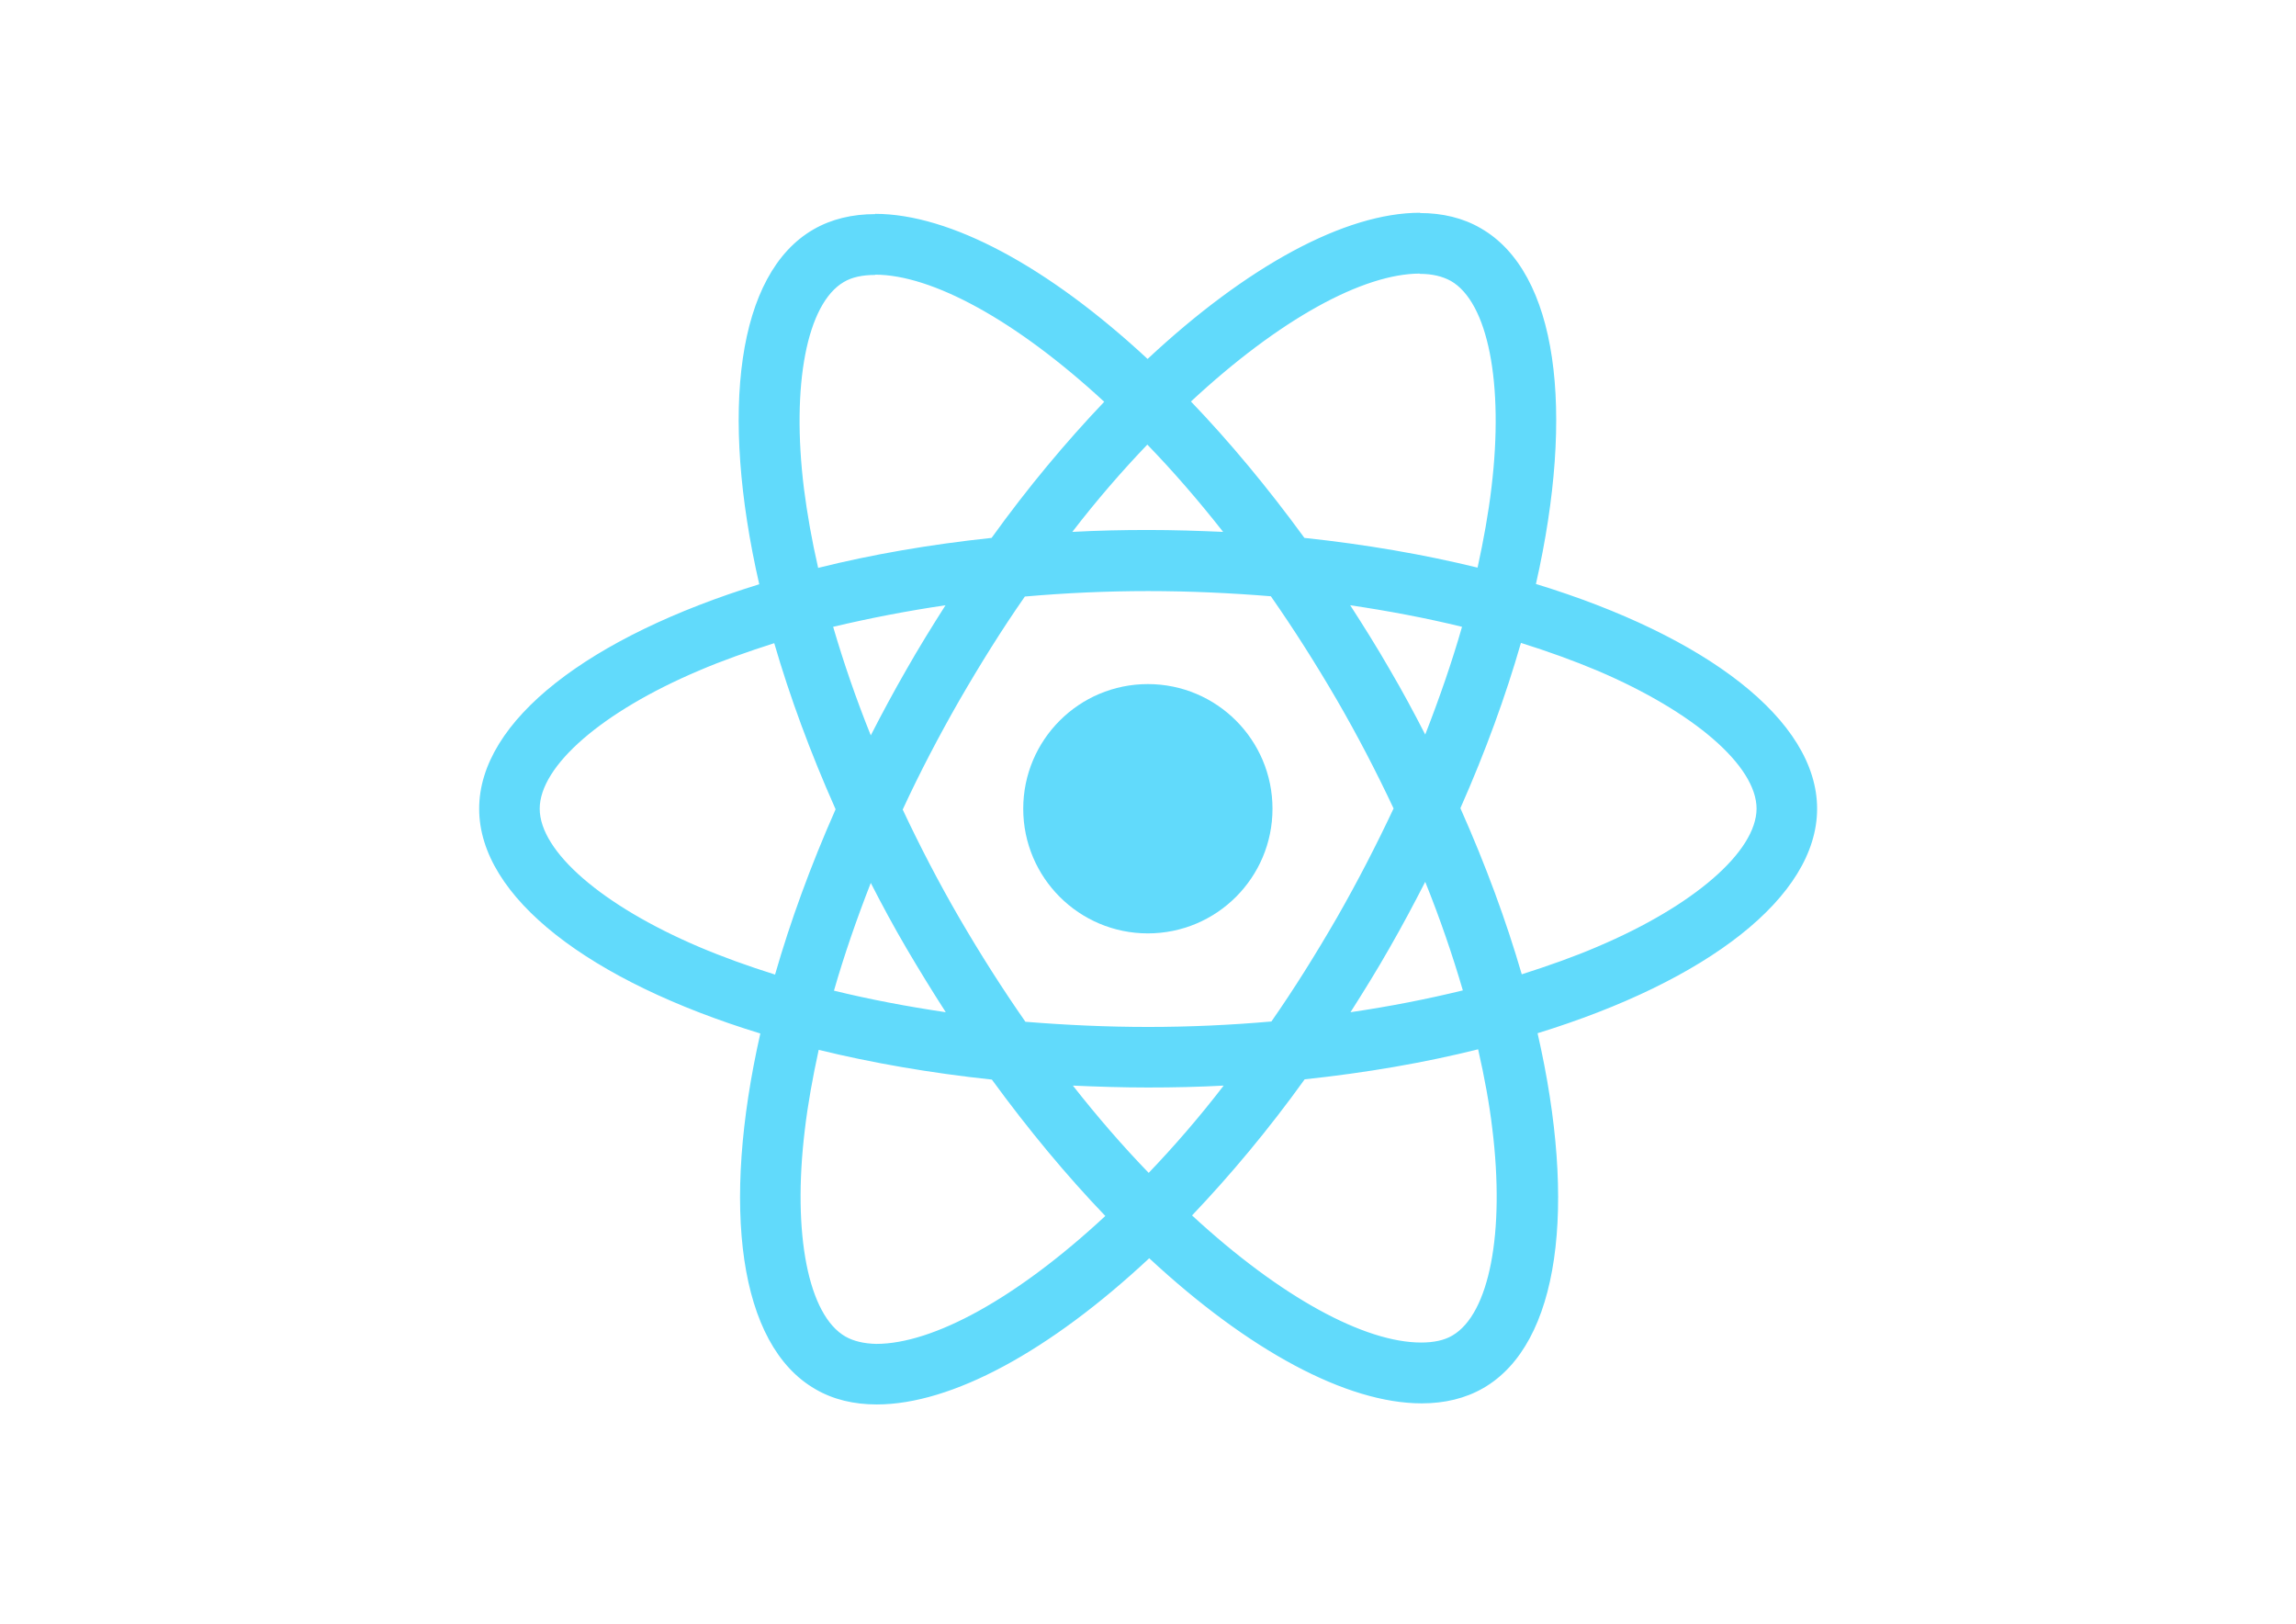
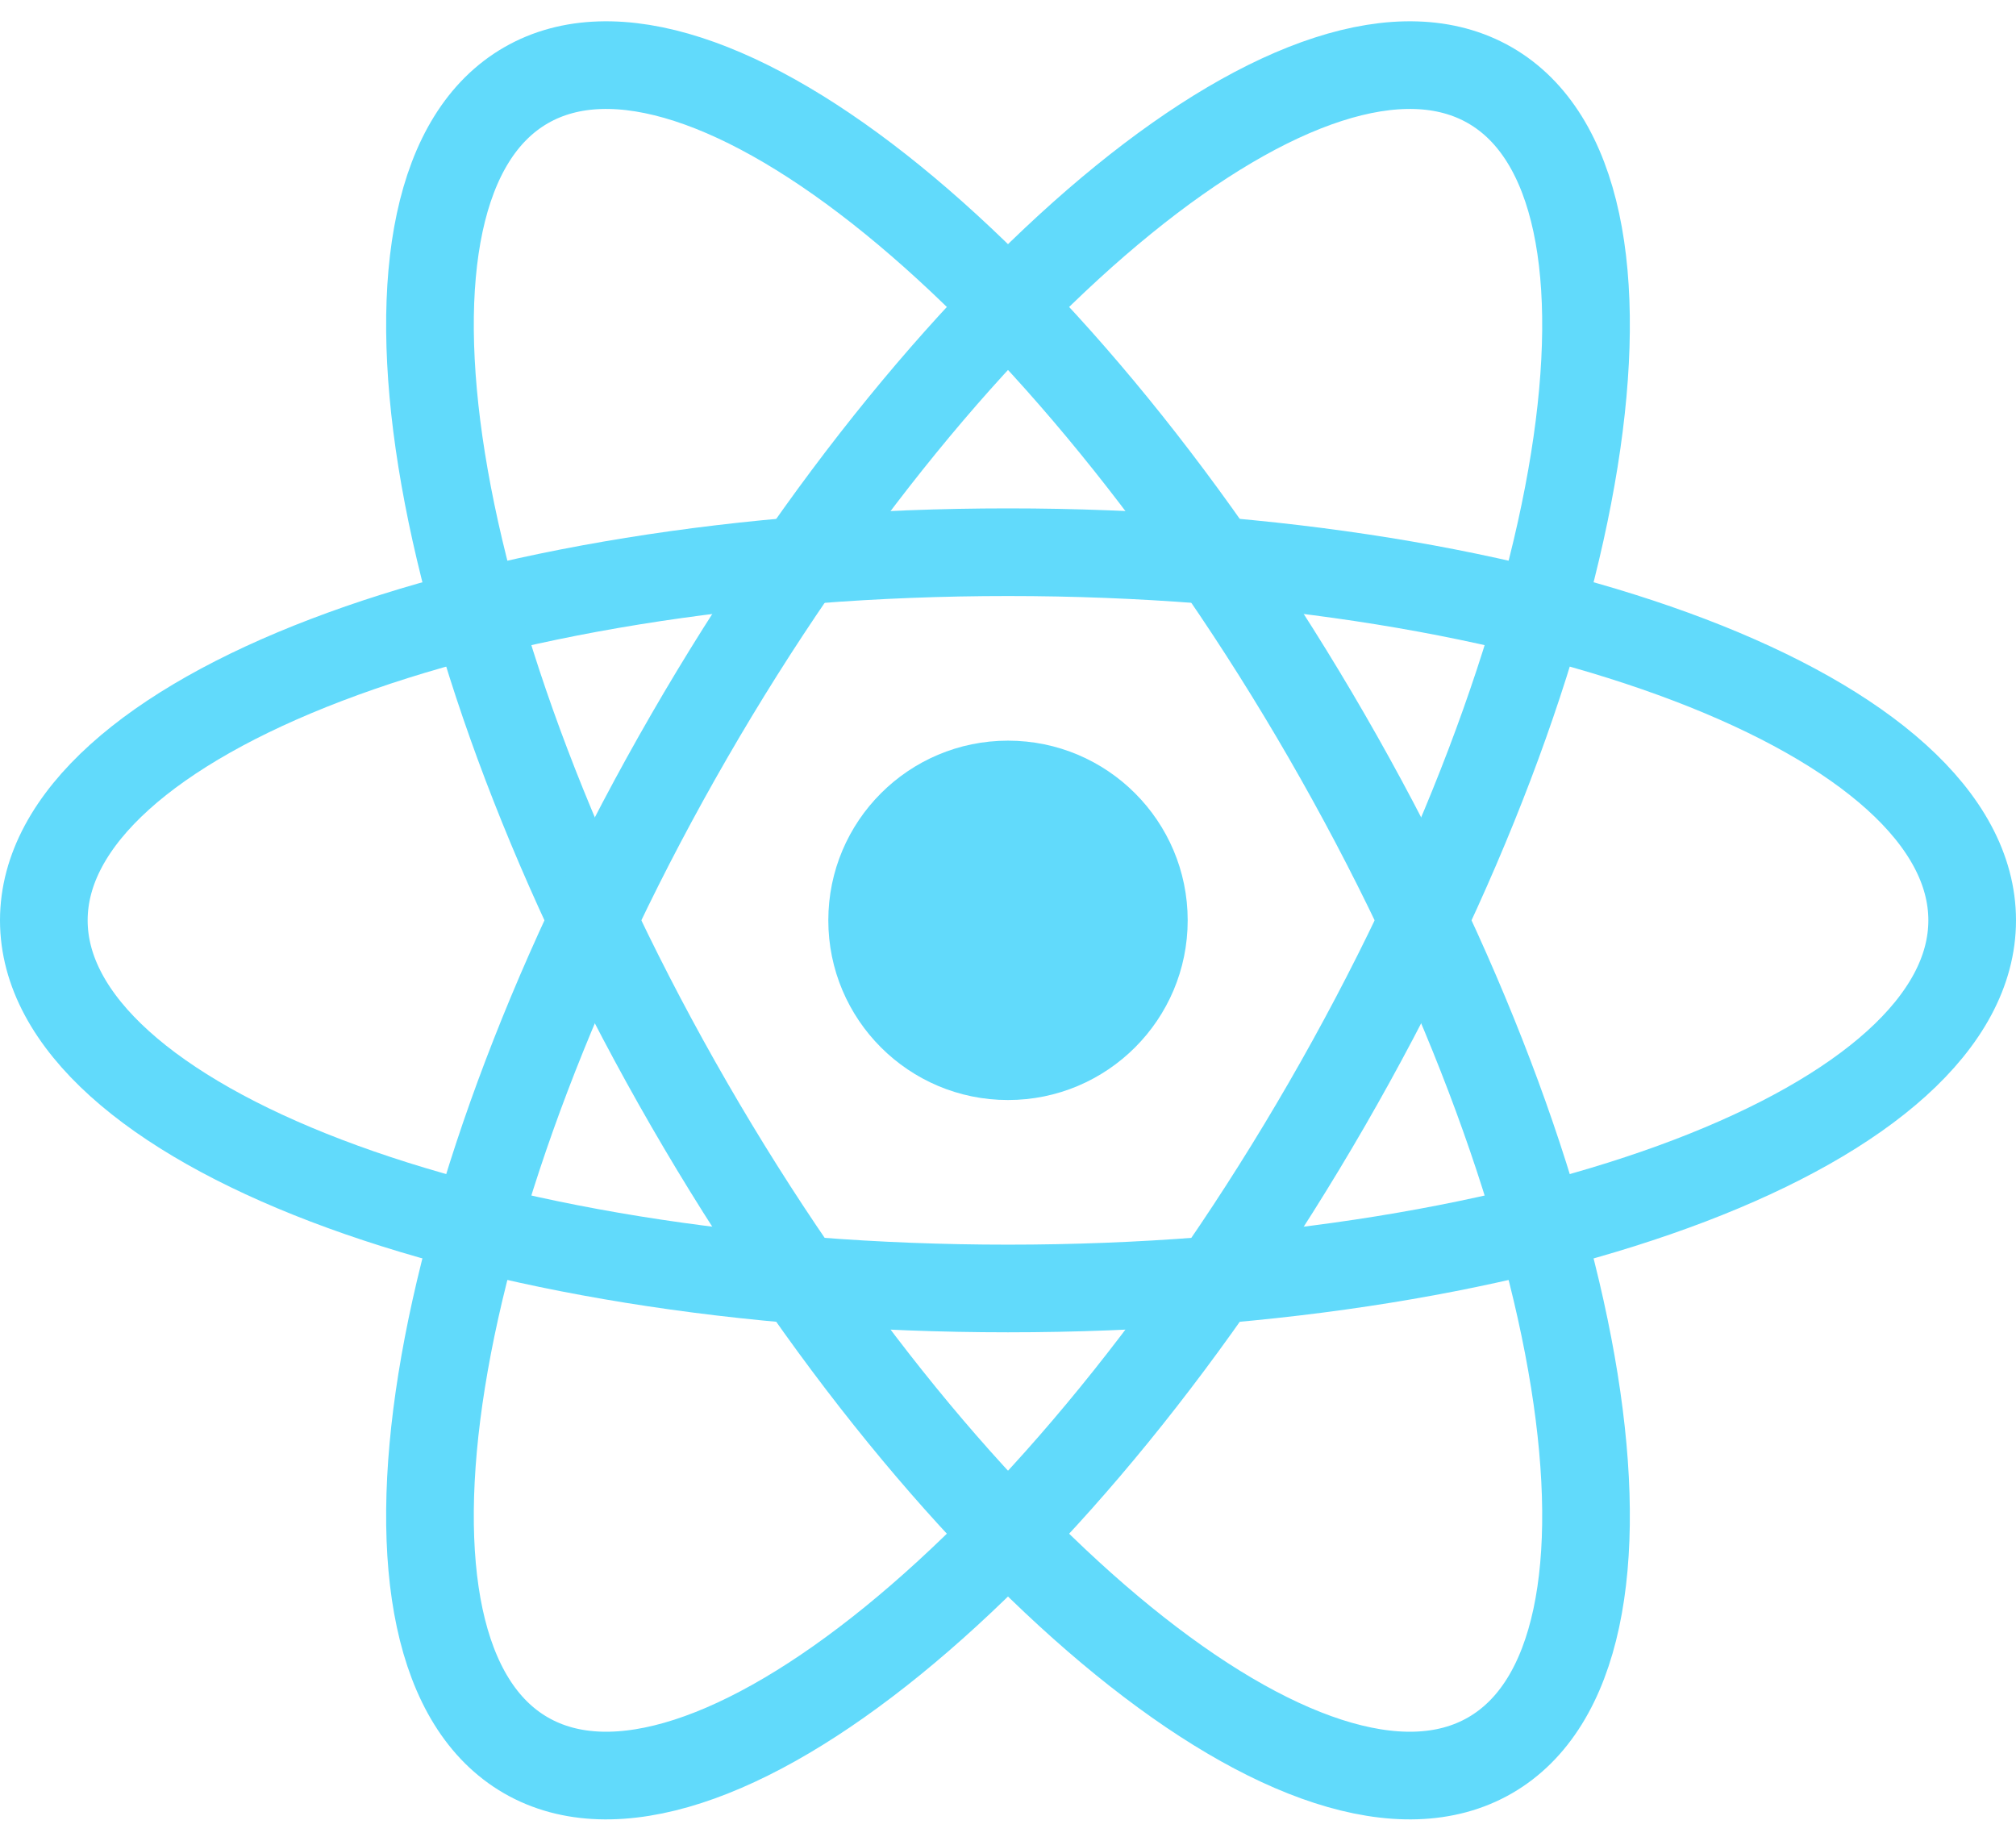
- <svg xmlns="http://www.w3.org/2000/svg" viewBox="0 0 841.9 595.3">
-   <g fill="#61DAFB">
-     <path d="M666.3 296.5c0-32.5-40.7-63.3-103.1-82.4 14.4-63.6 8-114.2-20.2-130.4-6.5-3.8-14.1-5.6-22.4-5.6v22.3c4.6 0 8.3.9 11.4 2.6 13.6 7.8 19.5 37.5 14.9 75.7-1.1 9.4-2.9 19.3-5.1 29.4-19.6-4.8-41-8.5-63.5-10.9-13.5-18.5-27.5-35.3-41.6-50 32.6-30.3 63.2-46.9 84-46.9V78c-27.5 0-63.5 19.6-99.9 53.6-36.4-33.8-72.4-53.2-99.9-53.2v22.3c20.7 0 51.4 16.5 84 46.6-14 14.7-28 31.4-41.3 49.9-22.6 2.4-44 6.1-63.6 11-2.3-10-4-19.7-5.2-29-4.7-38.2 1.1-67.9 14.6-75.8 3-1.8 6.9-2.6 11.5-2.6V78.5c-8.4 0-16 1.8-22.6 5.6-28.1 16.2-34.4 66.7-19.9 130.1-62.2 19.2-102.7 49.9-102.7 82.3 0 32.5 40.7 63.3 103.1 82.4-14.4 63.6-8 114.2 20.2 130.4 6.5 3.8 14.1 5.6 22.5 5.6 27.5 0 63.5-19.6 99.9-53.6 36.4 33.8 72.4 53.2 99.9 53.2 8.4 0 16-1.8 22.6-5.6 28.1-16.2 34.4-66.7 19.9-130.1 62-19.1 102.5-49.9 102.5-82.3zm-130.2-66.7c-3.7 12.9-8.3 26.2-13.5 39.5-4.1-8-8.4-16-13.1-24-4.6-8-9.5-15.8-14.4-23.4 14.2 2.1 27.9 4.7 41 7.9zm-45.8 106.5c-7.8 13.5-15.8 26.3-24.1 38.2-14.9 1.3-30 2-45.2 2-15.1 0-30.2-.7-45-1.9-8.3-11.9-16.4-24.6-24.2-38-7.6-13.1-14.5-26.4-20.8-39.8 6.2-13.4 13.2-26.8 20.7-39.9 7.8-13.5 15.8-26.3 24.1-38.2 14.9-1.3 30-2 45.2-2 15.1 0 30.2.7 45 1.9 8.3 11.9 16.4 24.6 24.2 38 7.6 13.1 14.5 26.4 20.8 39.8-6.3 13.4-13.2 26.8-20.7 39.9zm32.3-13c5.4 13.4 10 26.8 13.8 39.8-13.1 3.2-26.9 5.9-41.2 8 4.9-7.7 9.8-15.6 14.4-23.7 4.6-8 8.9-16.1 13-24.1zM421.2 430c-9.3-9.6-18.6-20.3-27.8-32 9 .4 18.2.7 27.5.7 9.4 0 18.7-.2 27.8-.7-9 11.7-18.3 22.4-27.5 32zm-74.4-58.9c-14.2-2.1-27.9-4.7-41-7.9 3.7-12.9 8.3-26.2 13.5-39.5 4.1 8 8.4 16 13.1 24 4.7 8 9.5 15.8 14.4 23.4zM420.7 163c9.3 9.6 18.6 20.3 27.8 32-9-.4-18.2-.7-27.5-.7-9.4 0-18.7.2-27.8.7 9-11.7 18.3-22.4 27.5-32zm-74 58.9c-4.9 7.7-9.8 15.6-14.4 23.7-4.6 8-8.9 16-13 24-5.4-13.4-10-26.8-13.8-39.8 13.1-3.1 26.9-5.8 41.2-7.9zm-90.5 125.2c-35.4-15.1-58.3-34.9-58.3-50.6 0-15.7 22.9-35.6 58.3-50.6 8.6-3.7 18-7 27.7-10.1 5.7 19.6 13.2 40 22.5 60.9-9.2 20.8-16.6 41.1-22.2 60.6-9.9-3.1-19.3-6.5-28-10.2zM310 490c-13.6-7.8-19.5-37.5-14.9-75.7 1.1-9.4 2.9-19.3 5.1-29.4 19.6 4.8 41 8.5 63.5 10.9 13.5 18.5 27.5 35.3 41.6 50-32.6 30.3-63.2 46.9-84 46.9-4.5-.1-8.3-1-11.3-2.7zm237.2-76.2c4.7 38.2-1.1 67.9-14.6 75.8-3 1.8-6.9 2.6-11.5 2.6-20.7 0-51.4-16.5-84-46.6 14-14.7 28-31.4 41.3-49.9 22.6-2.4 44-6.1 63.6-11 2.3 10.1 4.1 19.8 5.2 29.1zm38.5-66.7c-8.6 3.7-18 7-27.7 10.1-5.7-19.6-13.2-40-22.5-60.9 9.2-20.8 16.6-41.1 22.2-60.6 9.9 3.1 19.3 6.5 28.1 10.2 35.4 15.1 58.3 34.9 58.3 50.6-.1 15.7-23 35.6-58.4 50.6zM320.8 78.4z" />
-     <circle cx="420.9" cy="296.5" r="45.7" />
-     <path d="M520.5 78.1z" />
+ <svg xmlns="http://www.w3.org/2000/svg" viewBox="-11.5 -10.5 23 21">
+   <circle cx="0" cy="0" r="2.05" fill="#61dafb" />
+   <g stroke="#61dafb" stroke-width="1" fill="none">
+     <ellipse rx="11" ry="4.2" />
+     <ellipse rx="11" ry="4.2" transform="rotate(60)" />
+     <ellipse rx="11" ry="4.2" transform="rotate(120)" />
  </g>
</svg>
